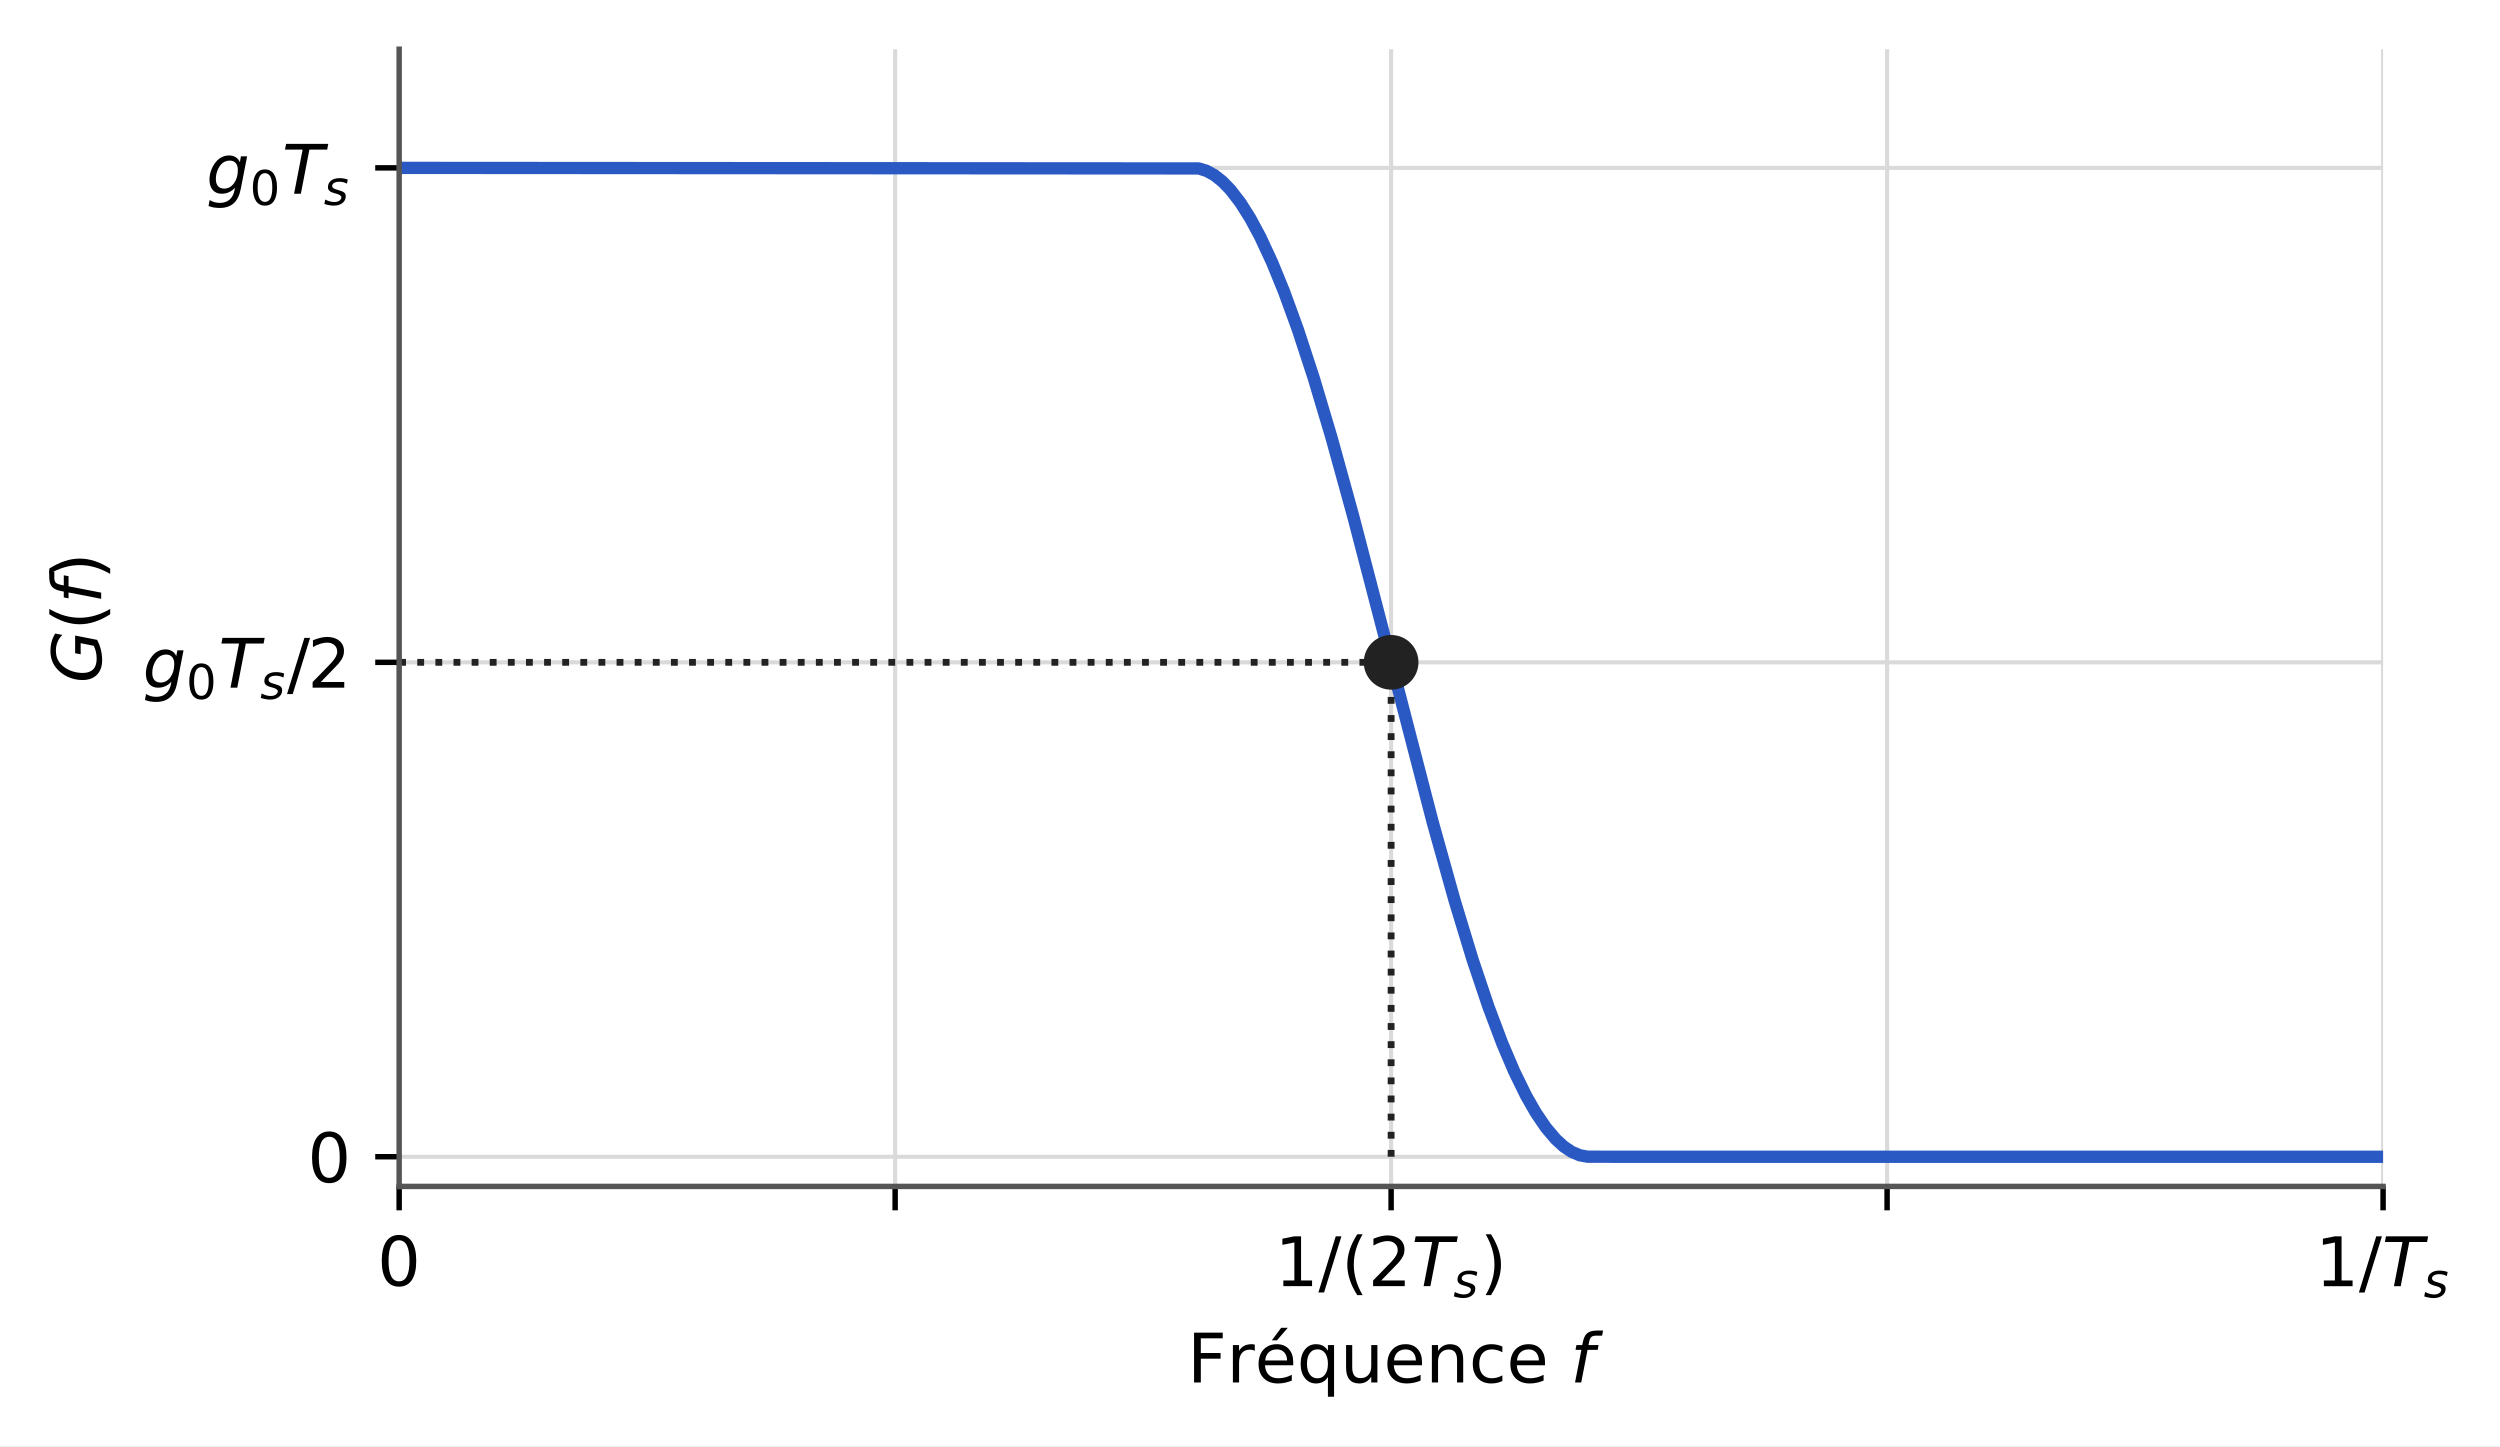
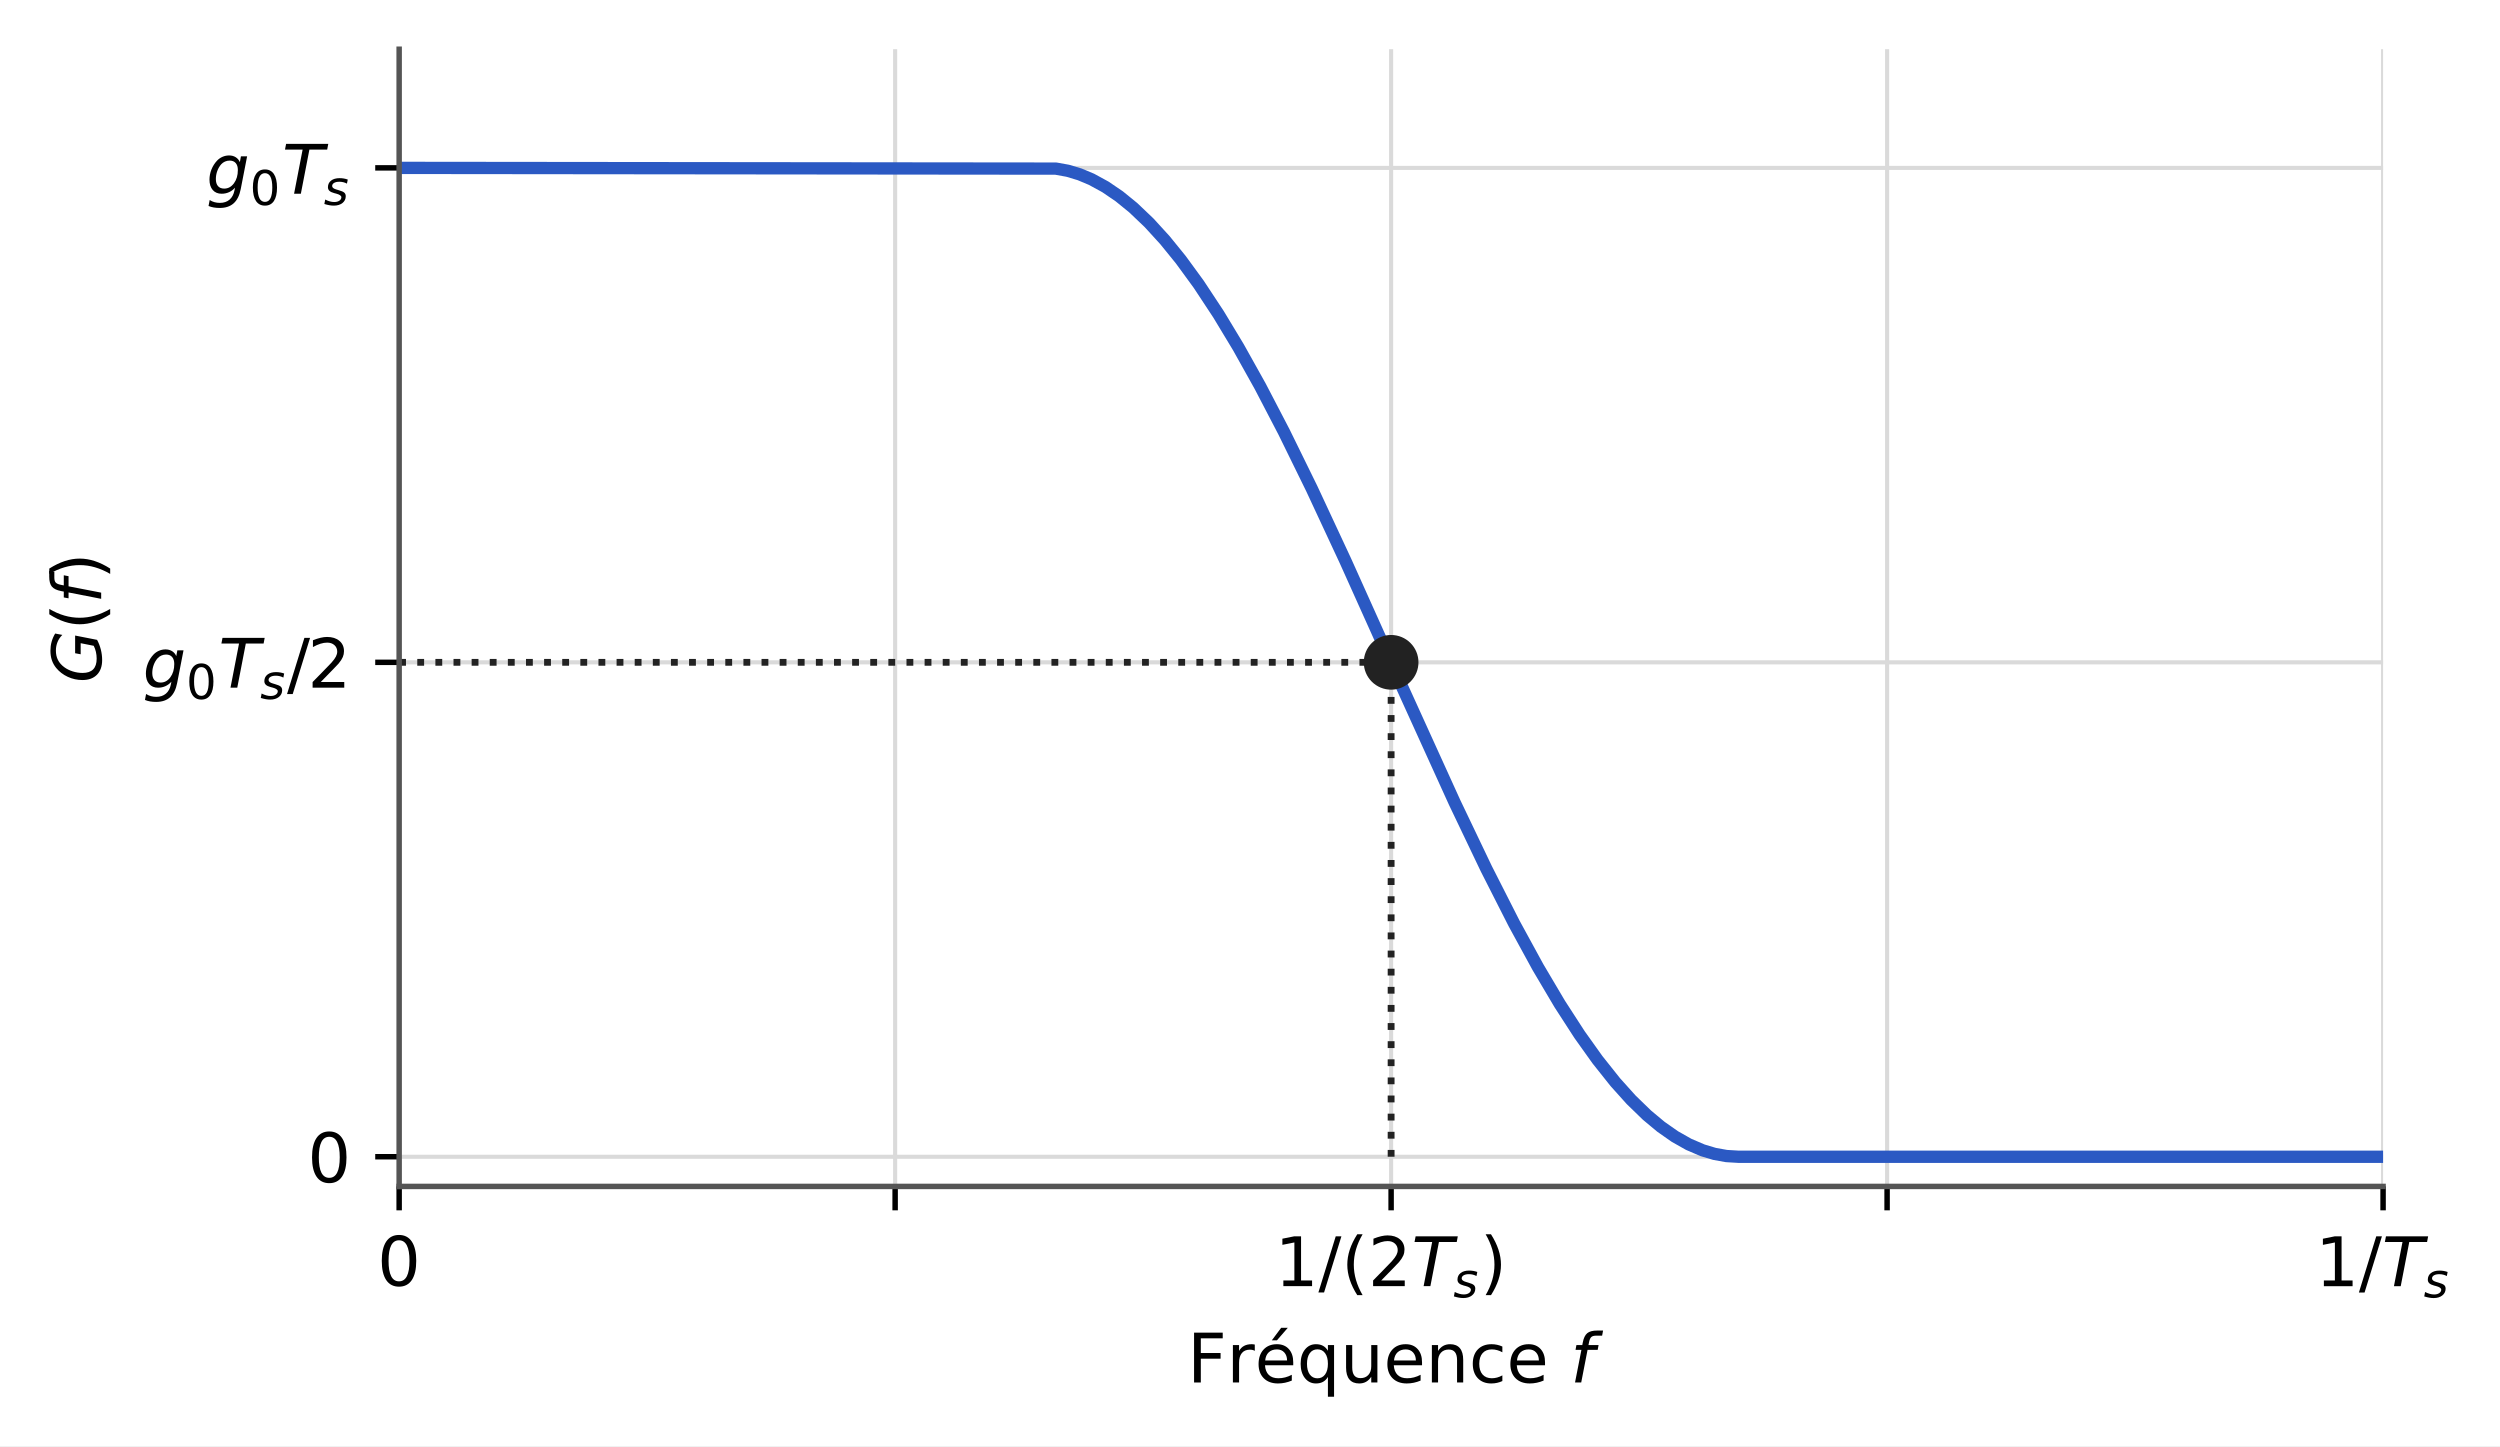
<svg xmlns="http://www.w3.org/2000/svg" xmlns:xlink="http://www.w3.org/1999/xlink" width="365.638pt" height="211.498pt" viewBox="0 0 365.638 211.498" version="1.1">
  <defs>
    <style type="text/css">*{stroke-linejoin: round; stroke-linecap: butt}</style>
  </defs>
  <g id="figure_1">
    <g id="patch_1">
      <path d="M 0 211.498  L 365.638 211.498  L 365.638 0  L 0 0  z " style="fill: #ffffff" />
    </g>
    <g id="axes_1">
      <g id="patch_2">
        <path d="M 58.378 173.52  L 348.538 173.52  L 348.538 7.2  L 58.378 7.2  z " style="fill: #ffffff" />
      </g>
      <g id="matplotlib.axis_1">
        <g id="xtick_1">
          <g id="line2d_1">
            <path d="M 58.378 173.52  L 58.378 7.2  " clip-path="url(#pcd5fbed600)" style="fill: none; stroke: #dadada; stroke-width: 0.6; stroke-linecap: square" />
          </g>
          <g id="line2d_2">
            <defs>
              <path id="m3c1f21a224" d="M 0 0  L 0 3.5  " style="stroke: #000000; stroke-width: 0.8" />
            </defs>
            <g>
              <use xlink:href="#m3c1f21a224" x="58.378" y="173.52" style="stroke: #000000; stroke-width: 0.8" />
            </g>
          </g>
          <g id="text_1">
            <g transform="translate(55.17813 188.1184) scale(0.1 -0.1)">
              <defs>
                <path id="DejaVuSans-30" d="M 2034 4250  Q 1547 4250 1301 3770  Q 1056 3291 1056 2328  Q 1056 1369 1301 889  Q 1547 409 2034 409  Q 2525 409 2770 889  Q 3016 1369 3016 2328  Q 3016 3291 2770 3770  Q 2525 4250 2034 4250  z M 2034 4750  Q 2819 4750 3233 4129  Q 3647 3509 3647 2328  Q 3647 1150 3233 529  Q 2819 -91 2034 -91  Q 1250 -91 836 529  Q 422 1150 422 2328  Q 422 3509 836 4129  Q 1250 4750 2034 4750  z " transform="scale(0.015625)" />
              </defs>
              <use xlink:href="#DejaVuSans-30" transform="translate(0 0.78125)" />
            </g>
          </g>
        </g>
        <g id="xtick_2">
          <g id="line2d_3">
            <path d="M 130.918 173.52  L 130.918 7.2  " clip-path="url(#pcd5fbed600)" style="fill: none; stroke: #dadada; stroke-width: 0.6; stroke-linecap: square" />
          </g>
          <g id="line2d_4">
            <g>
              <use xlink:href="#m3c1f21a224" x="130.918" y="173.52" style="stroke: #000000; stroke-width: 0.8" />
            </g>
          </g>
        </g>
        <g id="xtick_3">
          <g id="line2d_5">
            <path d="M 203.458 173.52  L 203.458 7.2  " clip-path="url(#pcd5fbed600)" style="fill: none; stroke: #dadada; stroke-width: 0.6; stroke-linecap: square" />
          </g>
          <g id="line2d_6">
            <g>
              <use xlink:href="#m3c1f21a224" x="203.458" y="173.52" style="stroke: #000000; stroke-width: 0.8" />
            </g>
          </g>
          <g id="text_2">
            <g transform="translate(186.4581 188.1184) scale(0.1 -0.1)">
              <defs>
                <path id="DejaVuSans-31" d="M 794 531  L 1825 531  L 1825 4091  L 703 3866  L 703 4441  L 1819 4666  L 2450 4666  L 2450 531  L 3481 531  L 3481 0  L 794 0  L 794 531  z " transform="scale(0.015625)" />
                <path id="DejaVuSans-2f" d="M 1625 4666  L 2156 4666  L 531 -594  L 0 -594  L 1625 4666  z " transform="scale(0.015625)" />
                <path id="DejaVuSans-28" d="M 1984 4856  Q 1566 4138 1362 3434  Q 1159 2731 1159 2009  Q 1159 1288 1364 580  Q 1569 -128 1984 -844  L 1484 -844  Q 1016 -109 783 600  Q 550 1309 550 2009  Q 550 2706 781 3412  Q 1013 4119 1484 4856  L 1984 4856  z " transform="scale(0.015625)" />
                <path id="DejaVuSans-32" d="M 1228 531  L 3431 531  L 3431 0  L 469 0  L 469 531  Q 828 903 1448 1529  Q 2069 2156 2228 2338  Q 2531 2678 2651 2914  Q 2772 3150 2772 3378  Q 2772 3750 2511 3984  Q 2250 4219 1831 4219  Q 1534 4219 1204 4116  Q 875 4013 500 3803  L 500 4441  Q 881 4594 1212 4672  Q 1544 4750 1819 4750  Q 2544 4750 2975 4387  Q 3406 4025 3406 3419  Q 3406 3131 3298 2873  Q 3191 2616 2906 2266  Q 2828 2175 2409 1742  Q 1991 1309 1228 531  z " transform="scale(0.015625)" />
                <path id="DejaVuSans-Oblique-54" d="M 378 4666  L 4325 4666  L 4225 4134  L 2559 4134  L 1759 0  L 1125 0  L 1925 4134  L 275 4134  L 378 4666  z " transform="scale(0.015625)" />
                <path id="DejaVuSans-Oblique-73" d="M 3200 3397  L 3091 2853  Q 2863 2978 2609 3040  Q 2356 3103 2088 3103  Q 1634 3103 1373 2948  Q 1113 2794 1113 2528  Q 1113 2219 1719 2053  Q 1766 2041 1788 2034  L 1972 1978  Q 2547 1819 2739 1644  Q 2931 1469 2931 1166  Q 2931 609 2489 259  Q 2047 -91 1331 -91  Q 1053 -91 747 -37  Q 441 16 72 128  L 184 722  Q 500 559 806 475  Q 1113 391 1394 391  Q 1816 391 2080 572  Q 2344 753 2344 1031  Q 2344 1331 1650 1516  L 1591 1531  L 1394 1581  Q 956 1697 753 1886  Q 550 2075 550 2369  Q 550 2928 970 3256  Q 1391 3584 2113 3584  Q 2397 3584 2667 3537  Q 2938 3491 3200 3397  z " transform="scale(0.015625)" />
                <path id="DejaVuSans-29" d="M 513 4856  L 1013 4856  Q 1481 4119 1714 3412  Q 1947 2706 1947 2009  Q 1947 1309 1714 600  Q 1481 -109 1013 -844  L 513 -844  Q 928 -128 1133 580  Q 1338 1288 1338 2009  Q 1338 2731 1133 3434  Q 928 4138 513 4856  z " transform="scale(0.015625)" />
              </defs>
              <use xlink:href="#DejaVuSans-31" transform="translate(0 0.125)" />
              <use xlink:href="#DejaVuSans-2f" transform="translate(63.62305 0.125)" />
              <use xlink:href="#DejaVuSans-28" transform="translate(97.31445 0.125)" />
              <use xlink:href="#DejaVuSans-32" transform="translate(136.3281 0.125)" />
              <use xlink:href="#DejaVuSans-Oblique-54" transform="translate(199.9512 0.125)" />
              <use xlink:href="#DejaVuSans-Oblique-73" transform="translate(261.0352 -16.28125) scale(0.7)" />
              <use xlink:href="#DejaVuSans-29" transform="translate(300.2393 0.125)" />
            </g>
          </g>
        </g>
        <g id="xtick_4">
          <g id="line2d_7">
            <path d="M 275.998 173.52  L 275.998 7.2  " clip-path="url(#pcd5fbed600)" style="fill: none; stroke: #dadada; stroke-width: 0.6; stroke-linecap: square" />
          </g>
          <g id="line2d_8">
            <g>
              <use xlink:href="#m3c1f21a224" x="275.998" y="173.52" style="stroke: #000000; stroke-width: 0.8" />
            </g>
          </g>
        </g>
        <g id="xtick_5">
          <g id="line2d_9">
            <path d="M 348.538 173.52  L 348.538 7.2  " clip-path="url(#pcd5fbed600)" style="fill: none; stroke: #dadada; stroke-width: 0.6; stroke-linecap: square" />
          </g>
          <g id="line2d_10">
            <g>
              <use xlink:href="#m3c1f21a224" x="348.538" y="173.52" style="stroke: #000000; stroke-width: 0.8" />
            </g>
          </g>
          <g id="text_3">
            <g transform="translate(338.6381 188.1184) scale(0.1 -0.1)">
              <use xlink:href="#DejaVuSans-31" transform="translate(0 0.09375)" />
              <use xlink:href="#DejaVuSans-2f" transform="translate(63.62305 0.09375)" />
              <use xlink:href="#DejaVuSans-Oblique-54" transform="translate(97.31445 0.09375)" />
              <use xlink:href="#DejaVuSans-Oblique-73" transform="translate(158.3984 -16.3125) scale(0.7)" />
            </g>
          </g>
        </g>
        <g id="text_4">
          <g transform="translate(173.6581 202.1981) scale(0.1 -0.1)">
            <defs>
              <path id="DejaVuSans-46" d="M 628 4666  L 3309 4666  L 3309 4134  L 1259 4134  L 1259 2759  L 3109 2759  L 3109 2228  L 1259 2228  L 1259 0  L 628 0  L 628 4666  z " transform="scale(0.015625)" />
              <path id="DejaVuSans-72" d="M 2631 2963  Q 2534 3019 2420 3045  Q 2306 3072 2169 3072  Q 1681 3072 1420 2755  Q 1159 2438 1159 1844  L 1159 0  L 581 0  L 581 3500  L 1159 3500  L 1159 2956  Q 1341 3275 1631 3429  Q 1922 3584 2338 3584  Q 2397 3584 2469 3576  Q 2541 3569 2628 3553  L 2631 2963  z " transform="scale(0.015625)" />
              <path id="DejaVuSans-e9" d="M 3597 1894  L 3597 1613  L 953 1613  Q 991 1019 1311 708  Q 1631 397 2203 397  Q 2534 397 2845 478  Q 3156 559 3463 722  L 3463 178  Q 3153 47 2828 -22  Q 2503 -91 2169 -91  Q 1331 -91 842 396  Q 353 884 353 1716  Q 353 2575 817 3079  Q 1281 3584 2069 3584  Q 2775 3584 3186 3129  Q 3597 2675 3597 1894  z M 3022 2063  Q 3016 2534 2758 2815  Q 2500 3097 2075 3097  Q 1594 3097 1305 2825  Q 1016 2553 972 2059  L 3022 2063  z M 2466 5119  L 3088 5119  L 2070 3944  L 1591 3944  L 2466 5119  z " transform="scale(0.015625)" />
              <path id="DejaVuSans-71" d="M 947 1747  Q 947 1113 1208 752  Q 1469 391 1925 391  Q 2381 391 2643 752  Q 2906 1113 2906 1747  Q 2906 2381 2643 2742  Q 2381 3103 1925 3103  Q 1469 3103 1208 2742  Q 947 2381 947 1747  z M 2906 525  Q 2725 213 2448 61  Q 2172 -91 1784 -91  Q 1150 -91 751 415  Q 353 922 353 1747  Q 353 2572 751 3078  Q 1150 3584 1784 3584  Q 2172 3584 2448 3432  Q 2725 3281 2906 2969  L 2906 3500  L 3481 3500  L 3481 -1331  L 2906 -1331  L 2906 525  z " transform="scale(0.015625)" />
              <path id="DejaVuSans-75" d="M 544 1381  L 544 3500  L 1119 3500  L 1119 1403  Q 1119 906 1312 657  Q 1506 409 1894 409  Q 2359 409 2629 706  Q 2900 1003 2900 1516  L 2900 3500  L 3475 3500  L 3475 0  L 2900 0  L 2900 538  Q 2691 219 2414 64  Q 2138 -91 1772 -91  Q 1169 -91 856 284  Q 544 659 544 1381  z M 1991 3584  L 1991 3584  z " transform="scale(0.015625)" />
              <path id="DejaVuSans-65" d="M 3597 1894  L 3597 1613  L 953 1613  Q 991 1019 1311 708  Q 1631 397 2203 397  Q 2534 397 2845 478  Q 3156 559 3463 722  L 3463 178  Q 3153 47 2828 -22  Q 2503 -91 2169 -91  Q 1331 -91 842 396  Q 353 884 353 1716  Q 353 2575 817 3079  Q 1281 3584 2069 3584  Q 2775 3584 3186 3129  Q 3597 2675 3597 1894  z M 3022 2063  Q 3016 2534 2758 2815  Q 2500 3097 2075 3097  Q 1594 3097 1305 2825  Q 1016 2553 972 2059  L 3022 2063  z " transform="scale(0.015625)" />
              <path id="DejaVuSans-6e" d="M 3513 2113  L 3513 0  L 2938 0  L 2938 2094  Q 2938 2591 2744 2837  Q 2550 3084 2163 3084  Q 1697 3084 1428 2787  Q 1159 2491 1159 1978  L 1159 0  L 581 0  L 581 3500  L 1159 3500  L 1159 2956  Q 1366 3272 1645 3428  Q 1925 3584 2291 3584  Q 2894 3584 3203 3211  Q 3513 2838 3513 2113  z " transform="scale(0.015625)" />
              <path id="DejaVuSans-63" d="M 3122 3366  L 3122 2828  Q 2878 2963 2633 3030  Q 2388 3097 2138 3097  Q 1578 3097 1268 2742  Q 959 2388 959 1747  Q 959 1106 1268 751  Q 1578 397 2138 397  Q 2388 397 2633 464  Q 2878 531 3122 666  L 3122 134  Q 2881 22 2623 -34  Q 2366 -91 2075 -91  Q 1284 -91 818 406  Q 353 903 353 1747  Q 353 2603 823 3093  Q 1294 3584 2113 3584  Q 2378 3584 2631 3529  Q 2884 3475 3122 3366  z " transform="scale(0.015625)" />
              <path id="DejaVuSans-20" transform="scale(0.015625)" />
              <path id="DejaVuSans-Oblique-66" d="M 3059 4863  L 2969 4384  L 2419 4384  Q 2106 4384 1964 4261  Q 1822 4138 1753 3809  L 1691 3500  L 2638 3500  L 2553 3053  L 1606 3053  L 1013 0  L 434 0  L 1031 3053  L 481 3053  L 563 3500  L 1113 3500  L 1159 3744  Q 1278 4363 1576 4613  Q 1875 4863 2516 4863  L 3059 4863  z " transform="scale(0.015625)" />
            </defs>
            <use xlink:href="#DejaVuSans-46" transform="translate(0 0.015625)" />
            <use xlink:href="#DejaVuSans-72" transform="translate(57.51953 0.015625)" />
            <use xlink:href="#DejaVuSans-e9" transform="translate(98.63281 0.015625)" />
            <use xlink:href="#DejaVuSans-71" transform="translate(160.1562 0.015625)" />
            <use xlink:href="#DejaVuSans-75" transform="translate(223.6328 0.015625)" />
            <use xlink:href="#DejaVuSans-65" transform="translate(287.0117 0.015625)" />
            <use xlink:href="#DejaVuSans-6e" transform="translate(348.5352 0.015625)" />
            <use xlink:href="#DejaVuSans-63" transform="translate(411.9141 0.015625)" />
            <use xlink:href="#DejaVuSans-65" transform="translate(466.8945 0.015625)" />
            <use xlink:href="#DejaVuSans-20" transform="translate(528.418 0.015625)" />
            <use xlink:href="#DejaVuSans-Oblique-66" transform="translate(560.2051 0.015625)" />
          </g>
        </g>
      </g>
      <g id="matplotlib.axis_2">
        <g id="ytick_1">
          <g id="line2d_11">
            <path d="M 58.378 169.181  L 348.538 169.181  " clip-path="url(#pcd5fbed600)" style="fill: none; stroke: #dadada; stroke-width: 0.6; stroke-linecap: square" />
          </g>
          <g id="line2d_12">
            <defs>
              <path id="m2a17c241c0" d="M 0 0  L -3.5 0  " style="stroke: #000000; stroke-width: 0.8" />
            </defs>
            <g>
              <use xlink:href="#m2a17c241c0" x="58.378" y="169.181" style="stroke: #000000; stroke-width: 0.8" />
            </g>
          </g>
          <g id="text_5">
            <g transform="translate(44.97812 172.9804) scale(0.1 -0.1)">
              <use xlink:href="#DejaVuSans-30" transform="translate(0 0.78125)" />
            </g>
          </g>
        </g>
        <g id="ytick_2">
          <g id="line2d_13">
            <path d="M 58.378 96.868  L 348.538 96.868  " clip-path="url(#pcd5fbed600)" style="fill: none; stroke: #dadada; stroke-width: 0.6; stroke-linecap: square" />
          </g>
          <g id="line2d_14">
            <g>
              <use xlink:href="#m2a17c241c0" x="58.378" y="96.868" style="stroke: #000000; stroke-width: 0.8" />
            </g>
          </g>
          <g id="text_6">
            <g transform="translate(20.87813 100.6572) scale(0.1 -0.1)">
              <defs>
                <path id="DejaVuSans-Oblique-67" d="M 3816 3500  L 3219 434  Q 3047 -456 2561 -893  Q 2075 -1331 1253 -1331  Q 950 -1331 690 -1286  Q 431 -1241 206 -1147  L 313 -588  Q 525 -725 762 -790  Q 1000 -856 1269 -856  Q 1816 -856 2167 -557  Q 2519 -259 2631 300  L 2681 563  Q 2441 288 2122 144  Q 1803 0 1434 0  Q 903 0 598 351  Q 294 703 294 1319  Q 294 1803 478 2267  Q 663 2731 997 3091  Q 1219 3328 1514 3456  Q 1809 3584 2131 3584  Q 2484 3584 2746 3420  Q 3009 3256 3138 2956  L 3238 3500  L 3816 3500  z M 2950 2216  Q 2950 2641 2750 2872  Q 2550 3103 2181 3103  Q 1953 3103 1747 3012  Q 1541 2922 1394 2759  Q 1156 2491 1023 2127  Q 891 1763 891 1375  Q 891 944 1092 712  Q 1294 481 1672 481  Q 2219 481 2584 976  Q 2950 1472 2950 2216  z " transform="scale(0.015625)" />
              </defs>
              <use xlink:href="#DejaVuSans-Oblique-67" transform="translate(0 0.78125)" />
              <use xlink:href="#DejaVuSans-30" transform="translate(63.47656 -15.625) scale(0.7)" />
              <use xlink:href="#DejaVuSans-Oblique-54" transform="translate(110.7471 0.78125)" />
              <use xlink:href="#DejaVuSans-Oblique-73" transform="translate(171.8311 -15.625) scale(0.7)" />
              <use xlink:href="#DejaVuSans-2f" transform="translate(211.0352 0.78125)" />
              <use xlink:href="#DejaVuSans-32" transform="translate(241.1016 0.78125)" />
            </g>
          </g>
        </g>
        <g id="ytick_3">
          <g id="line2d_15">
            <path d="M 58.378 24.555  L 348.538 24.555  " clip-path="url(#pcd5fbed600)" style="fill: none; stroke: #dadada; stroke-width: 0.6; stroke-linecap: square" />
          </g>
          <g id="line2d_16">
            <g>
              <use xlink:href="#m2a17c241c0" x="58.378" y="24.555" style="stroke: #000000; stroke-width: 0.8" />
            </g>
          </g>
          <g id="text_7">
            <g transform="translate(30.17813 28.34419) scale(0.1 -0.1)">
              <use xlink:href="#DejaVuSans-Oblique-67" transform="translate(0 0.09375)" />
              <use xlink:href="#DejaVuSans-30" transform="translate(63.47656 -16.3125) scale(0.7)" />
              <use xlink:href="#DejaVuSans-Oblique-54" transform="translate(110.7471 0.09375)" />
              <use xlink:href="#DejaVuSans-Oblique-73" transform="translate(171.8311 -16.3125) scale(0.7)" />
            </g>
          </g>
        </g>
        <g id="text_8">
          <g transform="translate(14.79844 99.91) rotate(-90) scale(0.1 -0.1)">
            <defs>
              <path id="DejaVuSans-Oblique-47" d="M 3494 697  L 3738 1919  L 2700 1919  L 2797 2438  L 4453 2438  L 4050 384  Q 3634 156 3143 32  Q 2653 -91 2156 -91  Q 1278 -91 783 396  Q 288 884 288 1753  Q 288 2475 589 3126  Q 891 3778 1422 4213  Q 1756 4484 2153 4617  Q 2550 4750 3034 4750  Q 3472 4750 3873 4639  Q 4275 4528 4641 4306  L 4513 3634  Q 4231 3928 3853 4083  Q 3475 4238 3047 4238  Q 2550 4238 2172 4048  Q 1794 3859 1497 3463  Q 1244 3125 1098 2667  Q 953 2209 953 1734  Q 953 1081 1287 751  Q 1622 422 2284 422  Q 2616 422 2925 492  Q 3234 563 3494 697  z " transform="scale(0.015625)" />
            </defs>
            <use xlink:href="#DejaVuSans-Oblique-47" transform="translate(0 0.015625)" />
            <use xlink:href="#DejaVuSans-28" transform="translate(77.49023 0.015625)" />
            <use xlink:href="#DejaVuSans-Oblique-66" transform="translate(116.5039 0.015625)" />
            <use xlink:href="#DejaVuSans-29" transform="translate(151.709 0.015625)" />
          </g>
        </g>
      </g>
      <g id="line2d_17">
-         <path d="M 58.378 24.555  L 175.313 24.635  L 176.473 24.992  L 177.634 25.632  L 178.795 26.553  L 179.955 27.752  L 181.406 29.633  L 182.857 31.929  L 184.308 34.625  L 186.049 38.366  L 187.789 42.625  L 189.821 48.201  L 192.142 55.288  L 194.753 64.039  L 197.945 75.605  L 202.297 92.328  L 209.551 120.292  L 212.743 131.705  L 215.355 140.286  L 217.676 147.192  L 219.707 152.586  L 221.448 156.677  L 223.189 160.237  L 224.64 162.775  L 226.091 164.906  L 227.541 166.618  L 228.702 167.679  L 229.863 168.46  L 231.023 168.958  L 232.184 169.172  L 235.956 169.181  L 348.538 169.181  L 348.538 169.181  " clip-path="url(#pcd5fbed600)" style="fill: none; stroke: #2b59c3; stroke-width: 1.8; stroke-linecap: square" />
+         <path d="M 58.378 24.555  L 154.421 24.66  L 156.162 24.974  L 157.903 25.497  L 159.644 26.227  L 161.675 27.337  L 163.706 28.721  L 165.737 30.374  L 168.059 32.585  L 170.38 35.127  L 172.701 37.987  L 175.313 41.566  L 178.214 45.965  L 181.116 50.774  L 184.308 56.491  L 187.789 63.174  L 191.852 71.459  L 196.784 82.045  L 204.909 100.112  L 212.743 117.354  L 217.386 127.069  L 221.448 135.066  L 224.93 141.445  L 228.122 146.841  L 231.023 151.325  L 233.635 154.987  L 236.246 158.269  L 238.567 160.852  L 240.889 163.104  L 242.92 164.796  L 244.951 166.219  L 246.982 167.368  L 249.013 168.239  L 250.754 168.762  L 252.495 169.076  L 254.236 169.181  L 348.538 169.181  L 348.538 169.181  " clip-path="url(#pcd5fbed600)" style="fill: none; stroke: #2b59c3; stroke-width: 1.8; stroke-linecap: square" />
      </g>
      <g id="line2d_18">
        <path d="M 203.458 169.181  L 203.458 96.868  " clip-path="url(#pcd5fbed600)" style="fill: none; stroke-dasharray: 1,1.65; stroke-dashoffset: 0; stroke: #222222" />
      </g>
      <g id="line2d_19">
        <path d="M 58.378 96.868  L 203.458 96.868  " clip-path="url(#pcd5fbed600)" style="fill: none; stroke-dasharray: 1,1.65; stroke-dashoffset: 0; stroke: #222222" />
      </g>
      <g id="patch_3">
        <path d="M 58.378 173.52  L 58.378 7.2  " style="fill: none; stroke: #555555; stroke-width: 0.8; stroke-linejoin: miter; stroke-linecap: square" />
      </g>
      <g id="patch_4">
        <path d="M 58.378 173.52  L 348.538 173.52  " style="fill: none; stroke: #555555; stroke-width: 0.8; stroke-linejoin: miter; stroke-linecap: square" />
      </g>
      <g id="line2d_20">
        <defs>
          <path id="m2789ddd75e" d="M 0 3.5  C 0.928 3.5 1.819 3.131 2.475 2.475  C 3.131 1.819 3.5 0.928 3.5 0  C 3.5 -0.928 3.131 -1.819 2.475 -2.475  C 1.819 -3.131 0.928 -3.5 0 -3.5  C -0.928 -3.5 -1.819 -3.131 -2.475 -2.475  C -3.131 -1.819 -3.5 -0.928 -3.5 0  C -3.5 0.928 -3.131 1.819 -2.475 2.475  C -1.819 3.131 -0.928 3.5 0 3.5  z " style="stroke: #222222" />
        </defs>
        <g clip-path="url(#pcd5fbed600)">
          <use xlink:href="#m2789ddd75e" x="203.458" y="96.868" style="fill: #222222; stroke: #222222" />
        </g>
      </g>
    </g>
  </g>
  <defs>
    <clipPath id="pcd5fbed600">
      <rect x="58.378" y="7.2" width="290.16" height="166.32" />
    </clipPath>
  </defs>
</svg>
